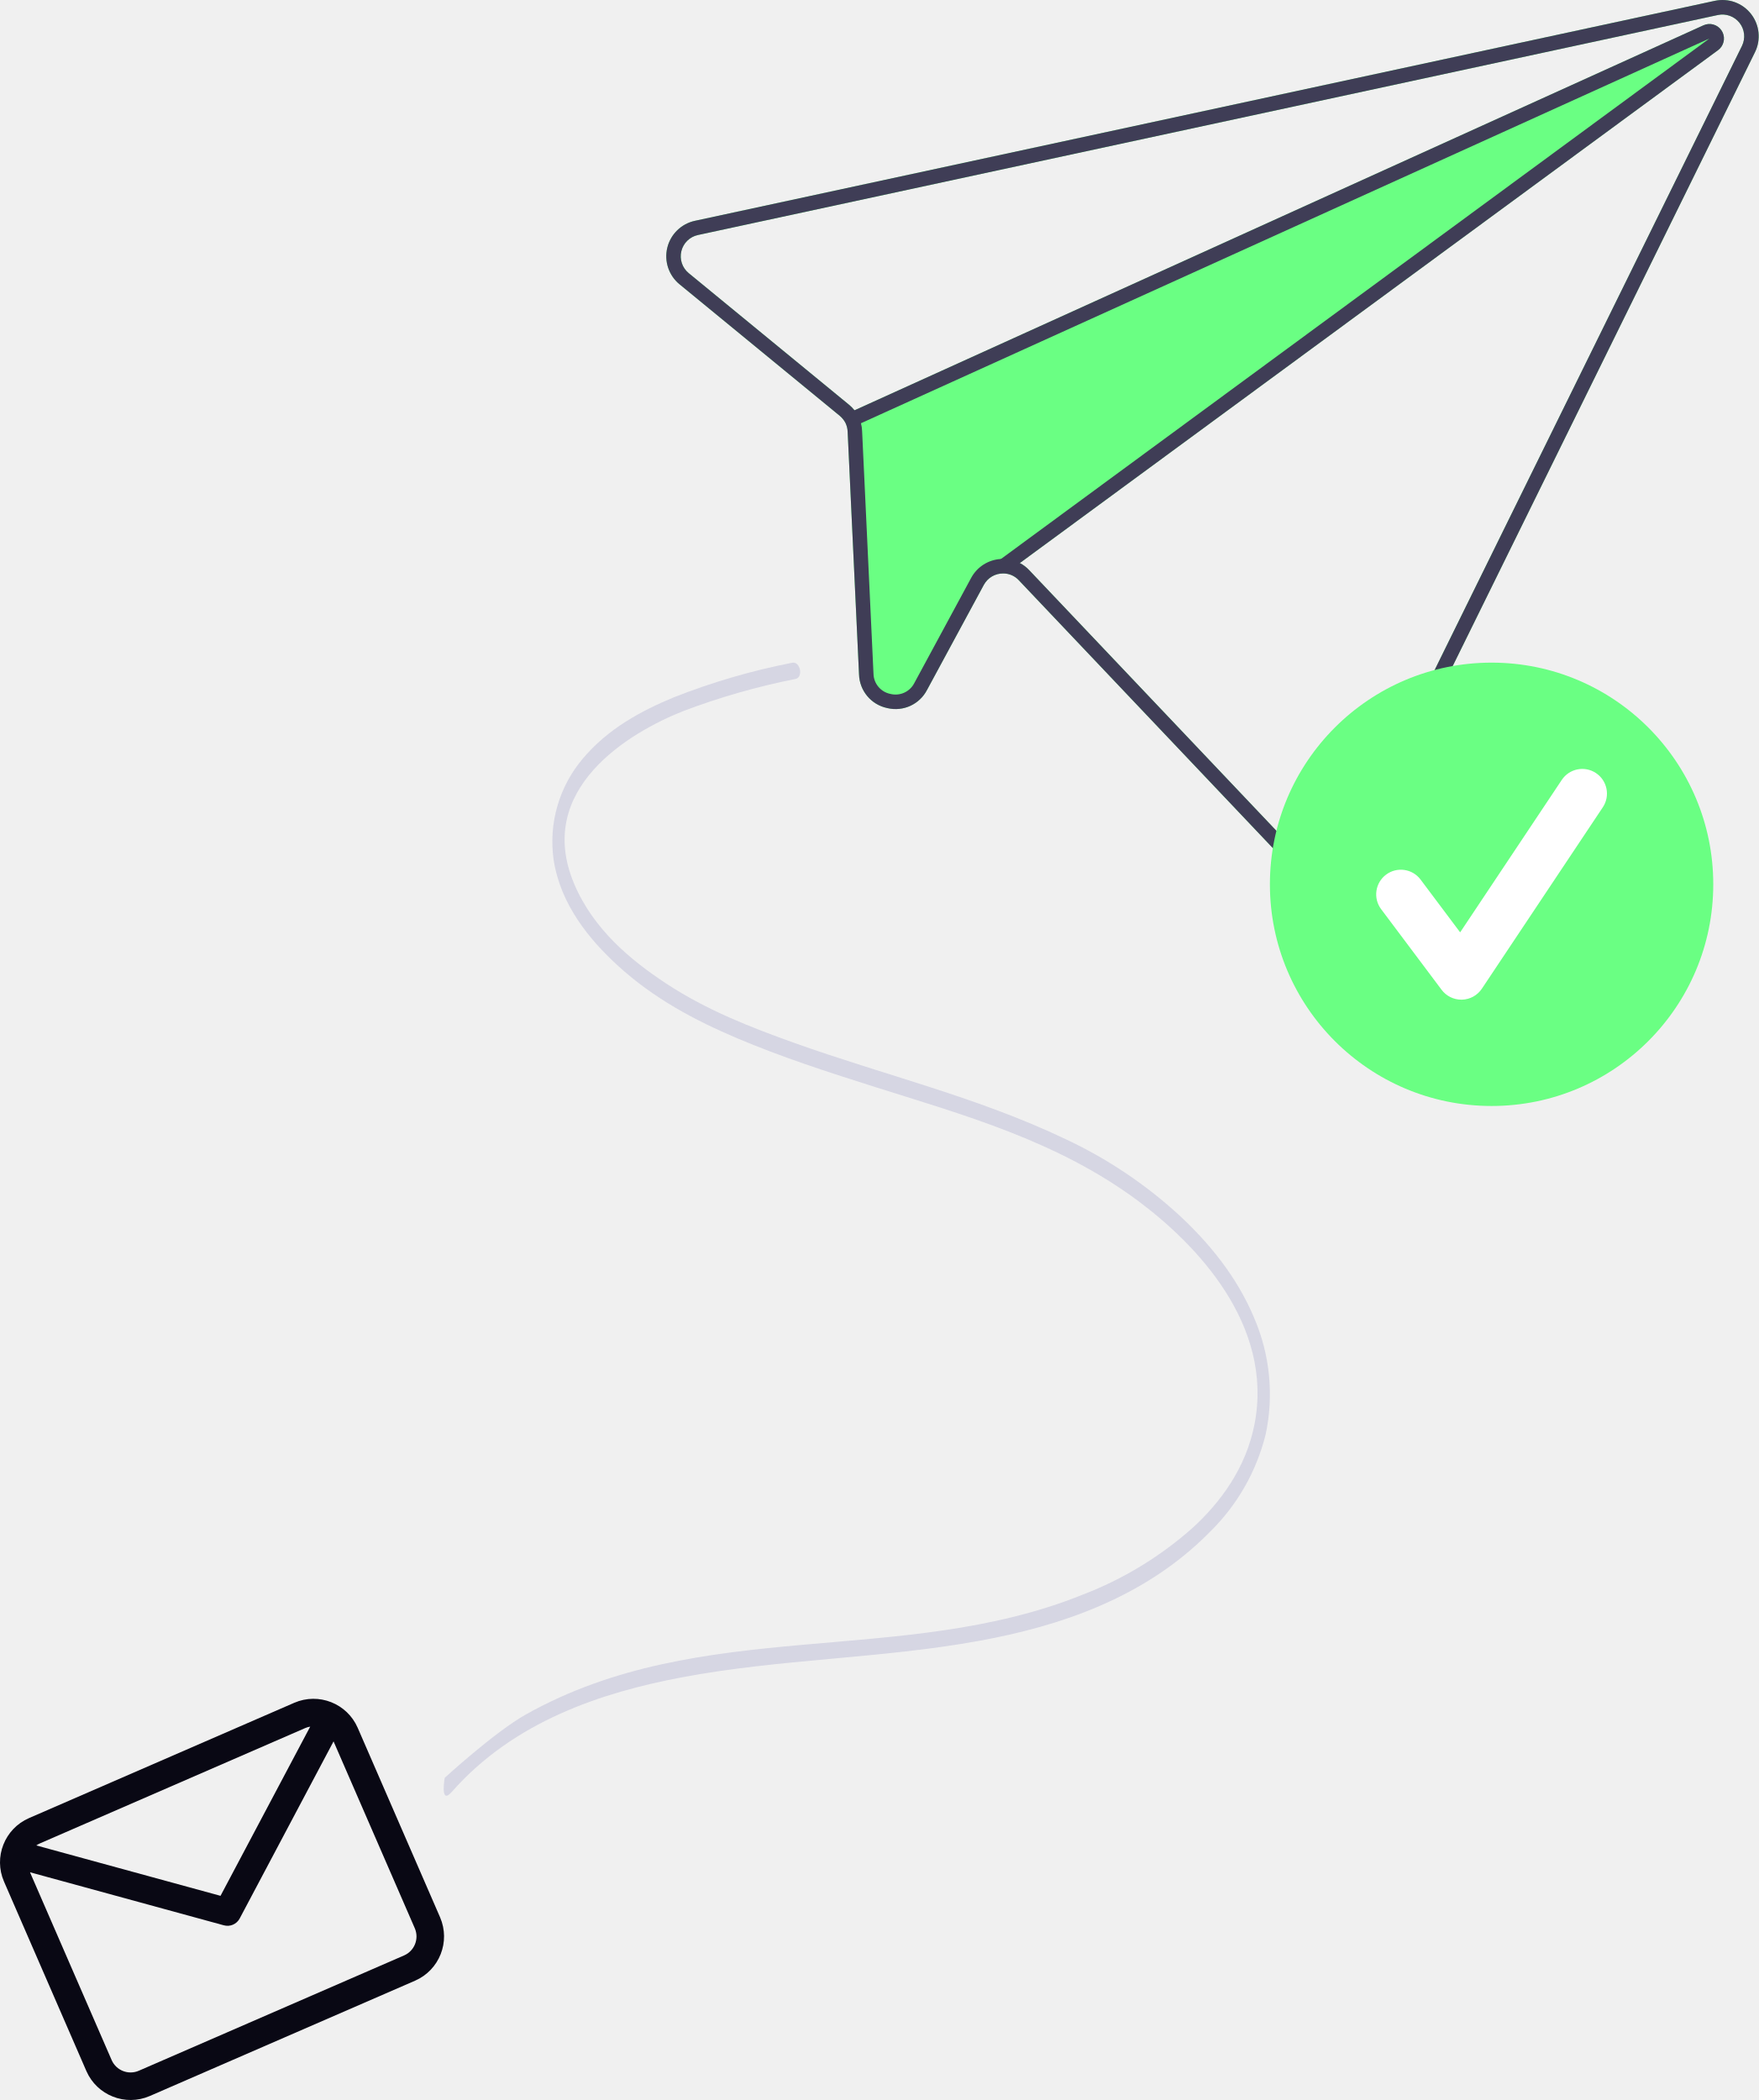
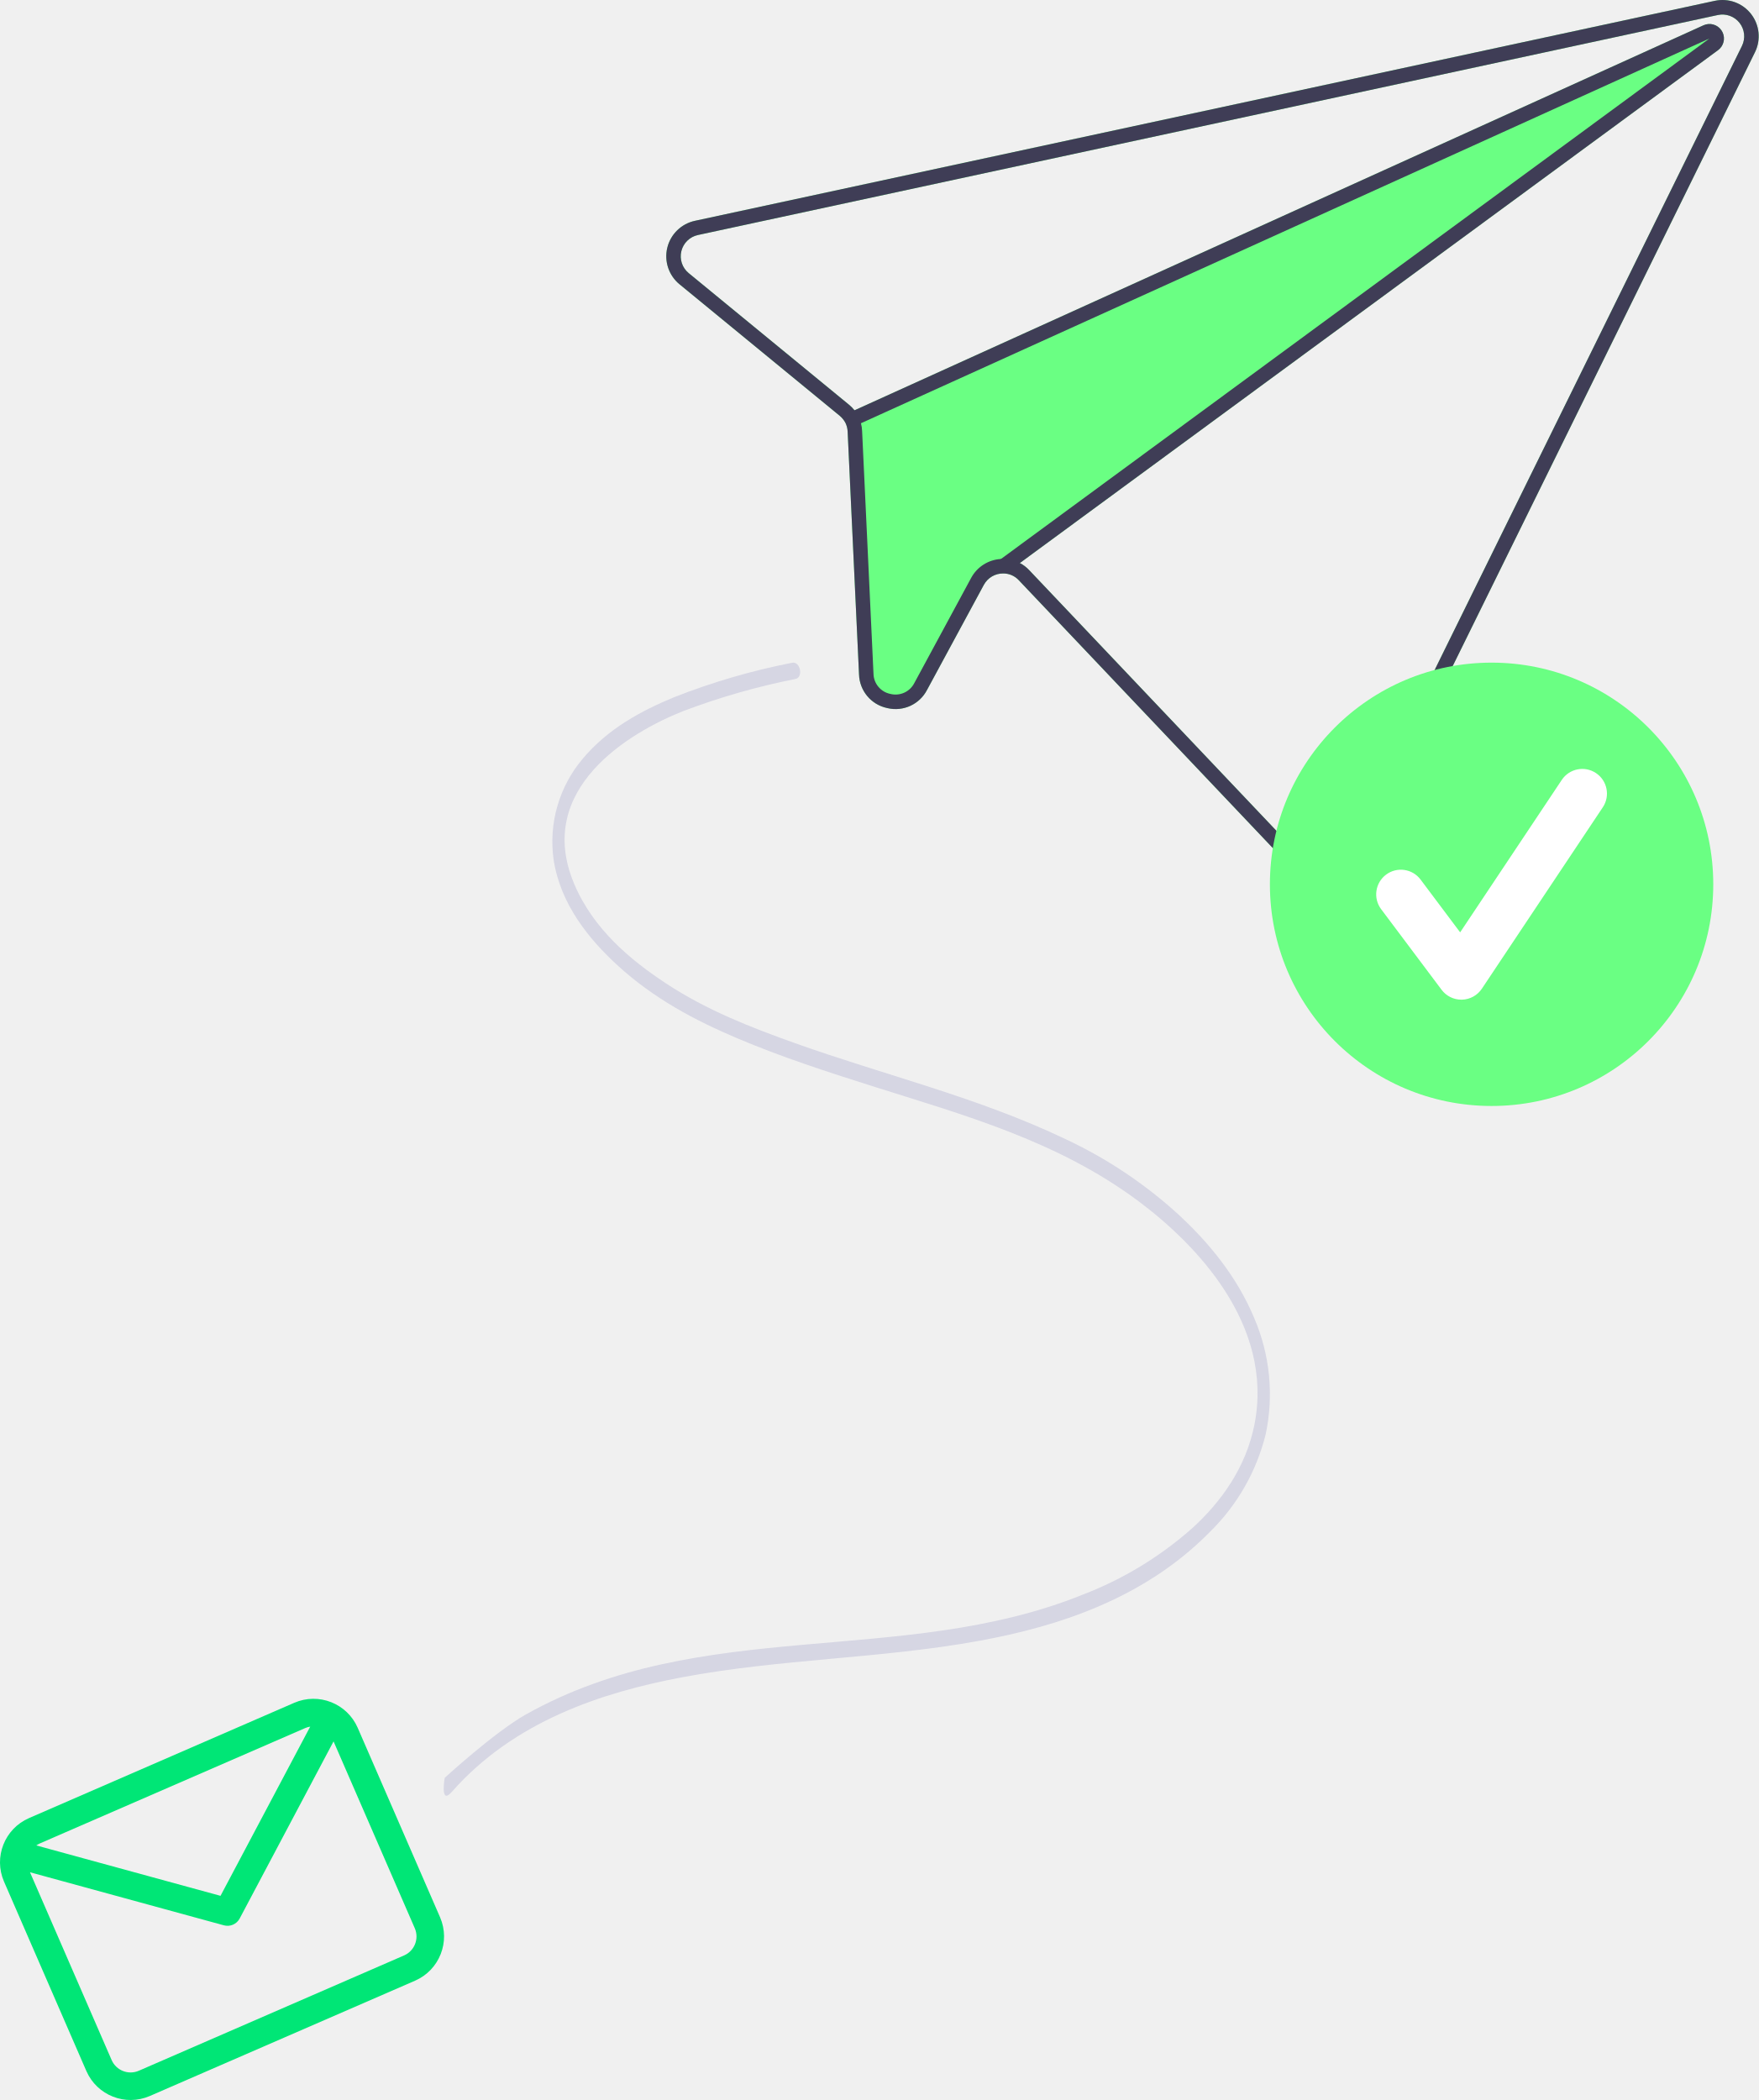
<svg xmlns="http://www.w3.org/2000/svg" width="669.968" height="800" viewBox="0 0 669.968 800" role="img" artist="Katerina Limpitsouni" source="https://undraw.co/">
  <g transform="translate(-812.59 -478.945)">
    <g transform="translate(1066.401 478.945)">
      <path d="M361.828,423.025l383.567-82.742,4.985-1.073a13.8,13.8,0,0,1,15.3,19.6L613.387,668.083a13.845,13.845,0,0,1-10.284,7.53,13.707,13.707,0,0,1-12.081-4.143L485.245,559.936a8.029,8.029,0,0,0-5.9-2.577,8.306,8.306,0,0,0-7.393,4.3l-21.666,40.075a13.48,13.48,0,0,1-15.094,6.917l-.108-.024a13.5,13.5,0,0,1-10.7-12.821l-4.34-92.508a8.432,8.432,0,0,0-.847-3.324,8.976,8.976,0,0,0-2.175-2.685L356,447.194a13.81,13.81,0,0,1,5.828-24.169Zm-2.343,19.91,61.024,50.094a13.61,13.61,0,0,1,2.148,2.17L746.088,348.517a4.8,4.8,0,0,1,.888-.312,5.525,5.525,0,0,1,4.605,9.835L485.649,553.386a13.231,13.231,0,0,1,3.6,2.746L595.028,667.666a8.278,8.278,0,0,0,13.42-2.032L760.739,356.365a8.3,8.3,0,0,0-9.182-11.752l-5.1,1.1L363.007,428.428a8.295,8.295,0,0,0-3.522,14.507Z" transform="translate(-350.952 -338.896)" fill="#6aff83" />
      <path d="M361.828,423.025l383.567-82.742,4.985-1.073a13.8,13.8,0,0,1,15.3,19.6L613.387,668.083a13.845,13.845,0,0,1-10.284,7.53,13.707,13.707,0,0,1-12.081-4.143L485.245,559.936a8.029,8.029,0,0,0-5.9-2.577,8.306,8.306,0,0,0-7.393,4.3l-21.666,40.075a13.48,13.48,0,0,1-15.094,6.917l-.108-.024a13.5,13.5,0,0,1-10.7-12.821l-4.34-92.508a8.432,8.432,0,0,0-.847-3.324,8.976,8.976,0,0,0-2.175-2.685L356,447.194a13.81,13.81,0,0,1,5.828-24.169Zm-2.343,19.91,61.024,50.094a13.61,13.61,0,0,1,2.148,2.17,12.818,12.818,0,0,1,1.469,2.3,13.236,13.236,0,0,1,1,2.623l-.006.027a13.058,13.058,0,0,1,.434,2.893l4.339,92.508a8.013,8.013,0,0,0,6.408,7.691l.054.012a8.031,8.031,0,0,0,9.079-4.123l21.672-40.1a13.765,13.765,0,0,1,11.31-7.189l.026.006c.315-.015.629-.03.937-.019a13.425,13.425,0,0,1,6.268,1.557,13.231,13.231,0,0,1,3.6,2.746L595.028,667.666a8.278,8.278,0,0,0,13.42-2.032L760.739,356.365a8.3,8.3,0,0,0-9.182-11.752l-5.1,1.1L363.007,428.428a8.295,8.295,0,0,0-3.522,14.507Z" transform="translate(-350.952 -338.896)" fill="#3f3d56" />
      <path d="M355.747,489.924l2.279,5.025,1.408-.621.006-.027,323.174-146.54L412.758,546.024l-.026-.006-.715.548,3.254,4.45,4.692-3.454L685.895,352.217a5.525,5.525,0,0,0-4.6-9.835,4.813,4.813,0,0,0-.888.312L356.971,489.375Z" transform="translate(-285.265 -333.072)" fill="#3f3d56" />
    </g>
    <path d="M568.463,619.432c23.7-26.969,57.228-37.9,87.53-43.632,37.646-7.116,75.838-7.079,113.51-13.951,30.417-5.548,62.918-16.259,87.655-41.359a78.4,78.4,0,0,0,21.369-37.334,73.376,73.376,0,0,0-4.394-44.3c-6.7-16.006-17.39-28.756-28.63-39.2a171.783,171.783,0,0,0-43.423-29.01c-33.411-15.921-68.544-24.211-102.767-36.429-16.784-5.992-33.738-12.563-49.323-22.855-13.2-8.72-27.587-20.473-34.933-37.951-15.156-36.062,21-57.554,41.49-65.695a266.758,266.758,0,0,1,42.88-12.276c3.09-.663,1.779-6.83-1.3-6.17a256.553,256.553,0,0,0-45.03,13.148c-12.355,5.133-25.1,11.879-34.808,23.488a48.893,48.893,0,0,0-11.047,38.228c2.571,17.3,13.744,30.635,24.239,40.292,13.877,12.77,29.7,21.11,45.742,27.908,16.9,7.16,34.15,12.74,51.4,18.213,34.466,10.937,70.479,20.683,101.592,43.955,21.765,16.28,51.332,46.8,44.092,84.639-3.214,16.8-12.973,29.926-23.505,39.584a136.856,136.856,0,0,1-42.095,25.6c-68.948,27.748-144.83,7.9-212,45.592-11.9,6.676-30.925,24.135-30.925,24.135S563.878,624.65,568.463,619.432Z" transform="translate(416.223 542.154)" fill="#d6d6e3" />
-     <path d="M783.507,128.289,682.452,172.22a18.386,18.386,0,0,0-9.521,24.164l31.379,72.182a18.386,18.386,0,0,0,24.164,9.521l101.055-43.931a18.386,18.386,0,0,0,9.521-24.164L807.671,137.81A18.386,18.386,0,0,0,783.507,128.289Zm4.184,9.624a7.832,7.832,0,0,1,1.889-.544l-34.165,64.46-70.172-19.2a7.882,7.882,0,0,1,1.394-.782Zm37.655,86.618L724.291,268.462a7.879,7.879,0,0,1-10.356-4.08l-31.1-71.533,73.86,20.213a5.247,5.247,0,0,0,6.021-2.6l35.76-67.469,30.947,71.187a7.88,7.88,0,0,1-4.08,10.356Z" transform="translate(141.179 999.338)" fill="#090814" />
+     <path d="M783.507,128.289,682.452,172.22a18.386,18.386,0,0,0-9.521,24.164l31.379,72.182a18.386,18.386,0,0,0,24.164,9.521l101.055-43.931a18.386,18.386,0,0,0,9.521-24.164L807.671,137.81A18.386,18.386,0,0,0,783.507,128.289Zm4.184,9.624a7.832,7.832,0,0,1,1.889-.544l-34.165,64.46-70.172-19.2a7.882,7.882,0,0,1,1.394-.782Zm37.655,86.618L724.291,268.462a7.879,7.879,0,0,1-10.356-4.08l-31.1-71.533,73.86,20.213a5.247,5.247,0,0,0,6.021-2.6l35.76-67.469,30.947,71.187a7.88,7.88,0,0,1-4.08,10.356Z" transform="translate(141.179 999.338)" fill="#00E676" />
    <circle cx="84.447" cy="84.447" r="84.447" transform="translate(1296.352 731.378)" fill="#6aff83" />
    <path d="M646.2,260.9a9.391,9.391,0,0,1-7.514-3.758l-23.038-30.718a9.393,9.393,0,1,1,15.03-11.272l15.073,20.1,38.712-58.067A9.394,9.394,0,1,1,700.1,187.606l-46.077,69.115a9.4,9.4,0,0,1-7.555,4.18Z" transform="translate(723.074 598.87)" fill="#fff" />
  </g>
</svg>
